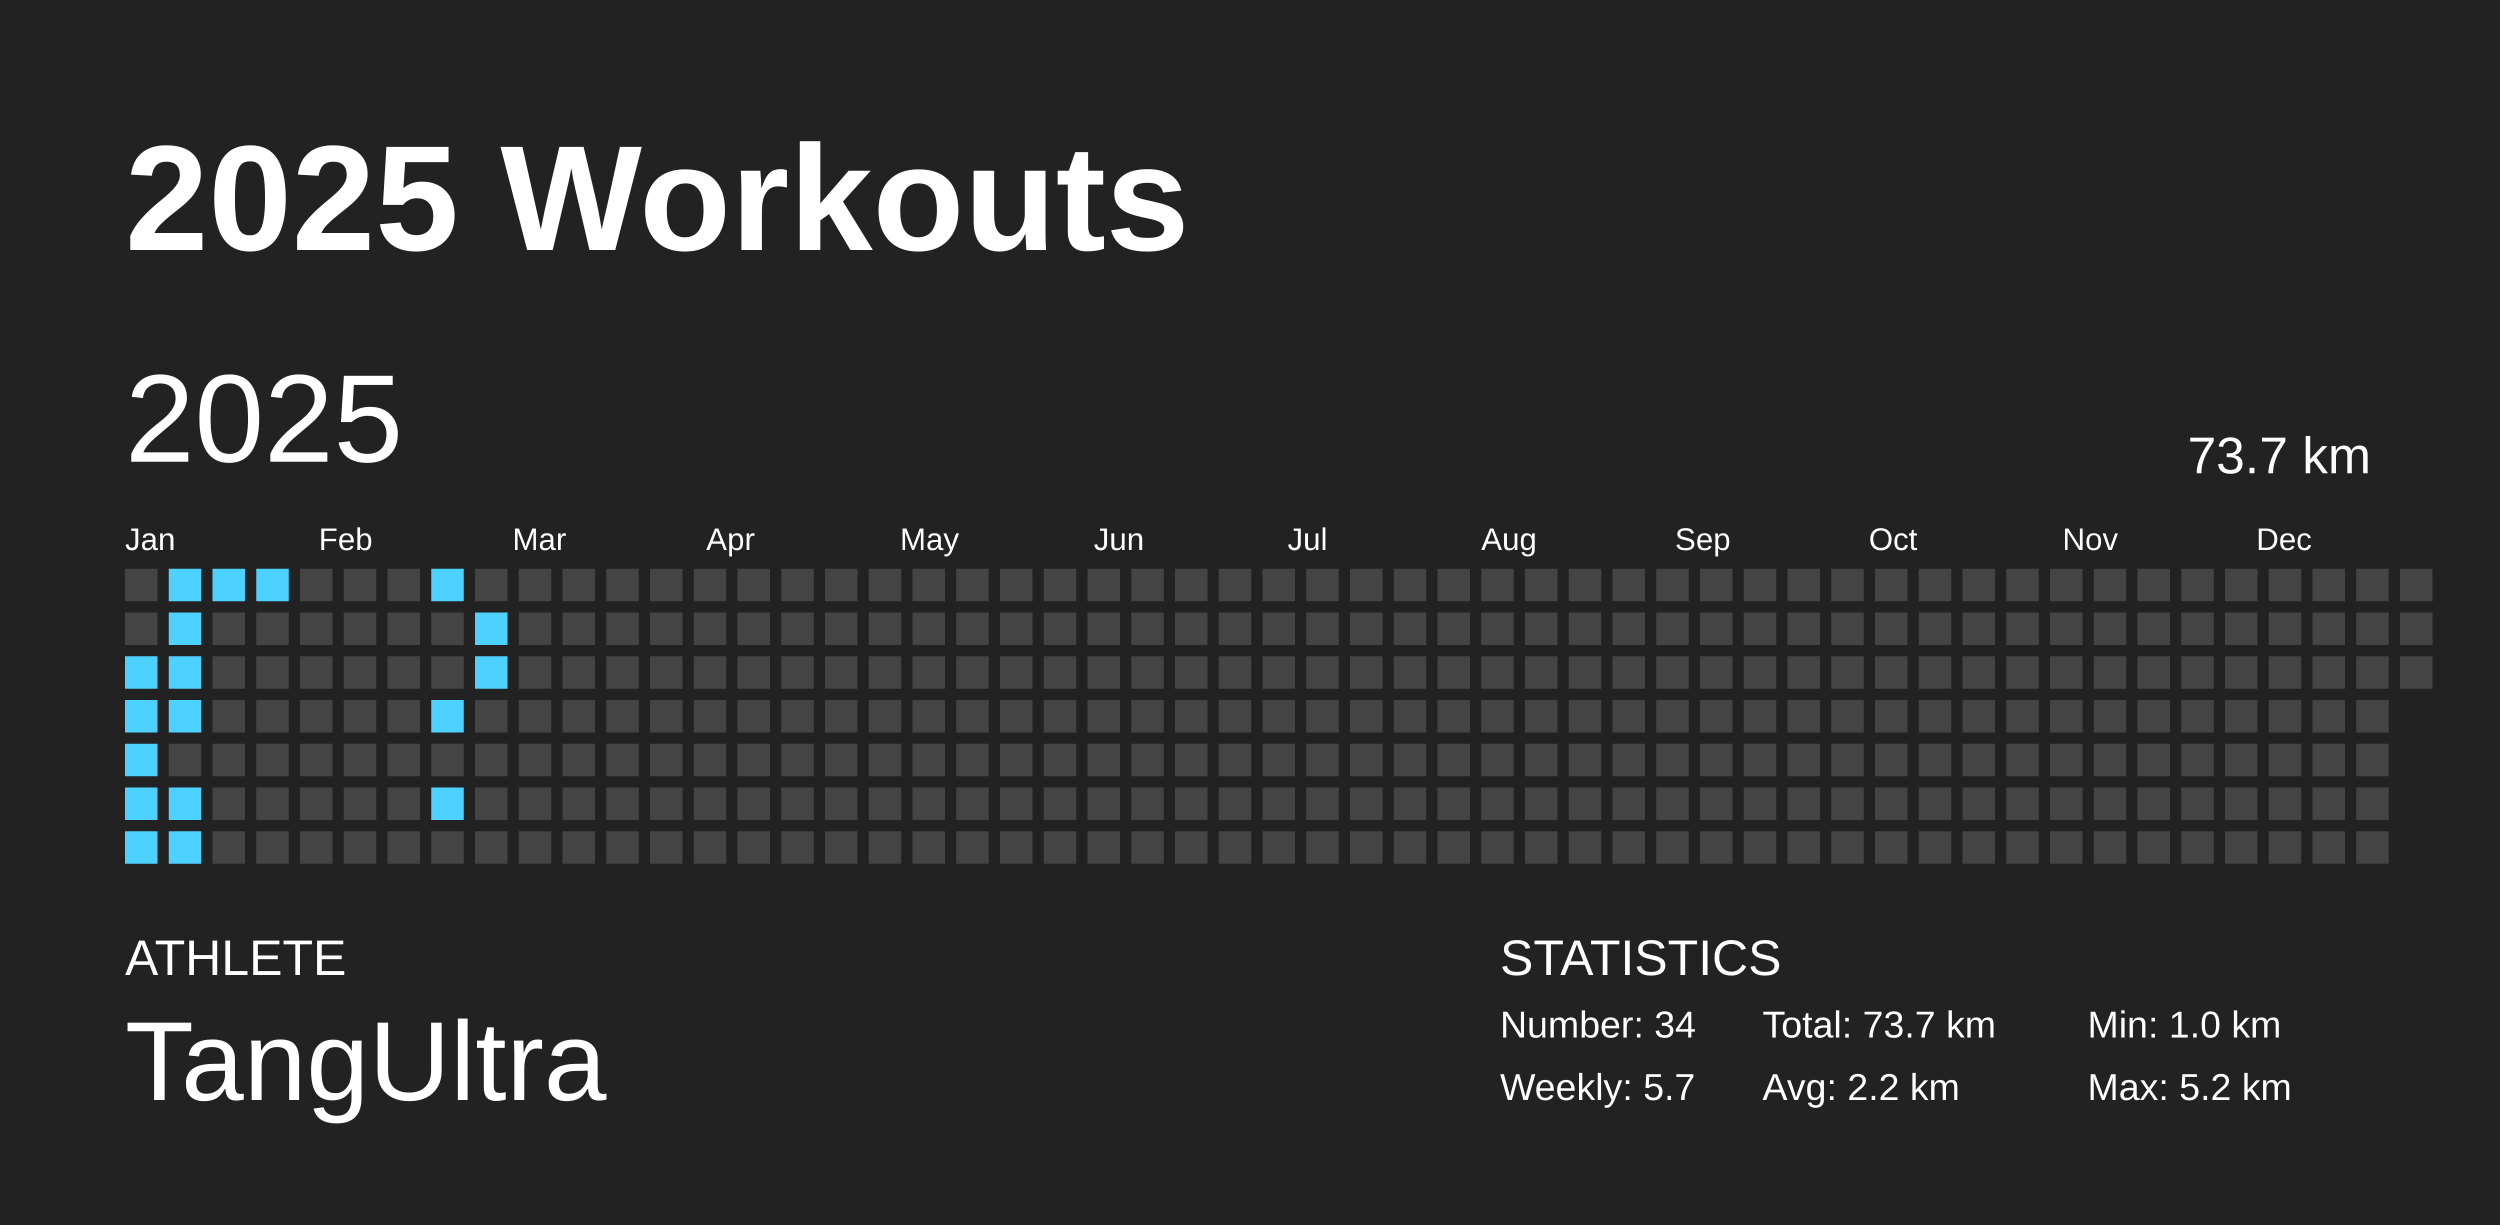
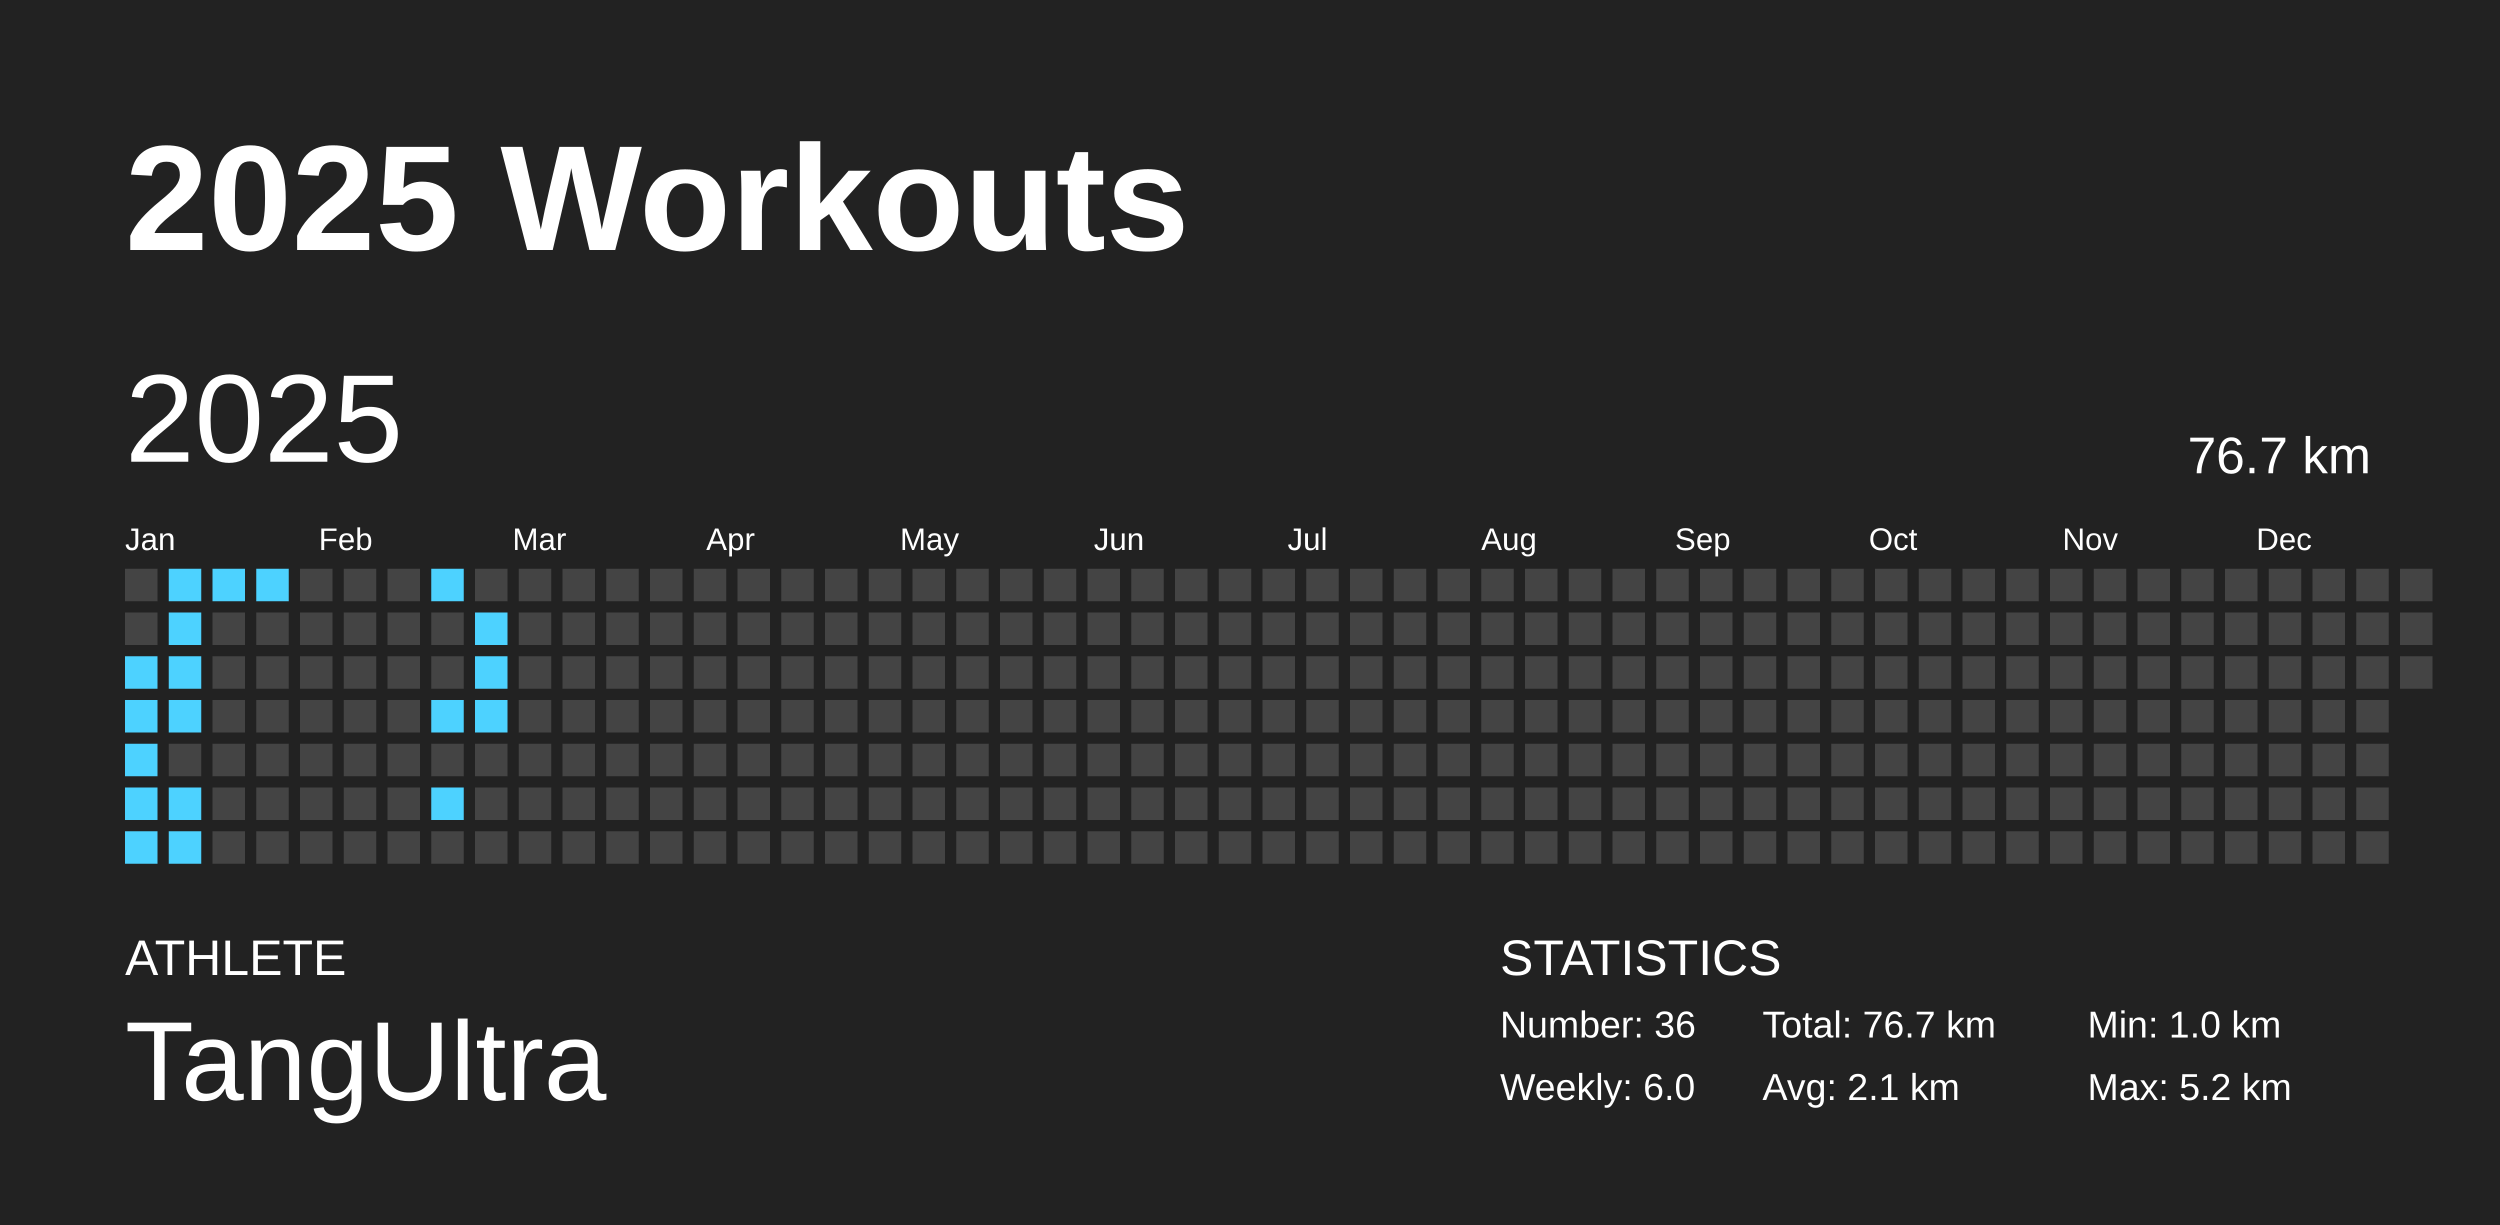
<svg xmlns="http://www.w3.org/2000/svg" baseProfile="full" height="98mm" version="1.1" viewBox="0,0,200,98" width="200mm">
  <defs />
  <rect fill="#222222" height="98" width="200" x="0" y="0" />
  <text fill="#FFFFFF" style="font-size:12px; font-family:Arial; font-weight:bold;" x="10" y="20">2025 Workouts</text>
  <text fill="#FFFFFF" style="font-size:4px; font-family:Arial" x="10" y="78">ATHLETE</text>
  <text fill="#FFFFFF" style="font-size:9px; font-family:Arial" x="10" y="88">TangUltra</text>
  <text fill="#FFFFFF" style="font-size:4px; font-family:Arial" x="120" y="78">STATISTICS</text>
-   <text fill="#FFFFFF" style="font-size:3px; font-family:Arial" x="120" y="83">Number: 34</text>
-   <text fill="#FFFFFF" style="font-size:3px; font-family:Arial" x="120" y="88">Weekly: 5.7</text>
-   <text fill="#FFFFFF" style="font-size:3px; font-family:Arial" x="141" y="83">Total: 73.7 km</text>
-   <text fill="#FFFFFF" style="font-size:3px; font-family:Arial" x="141" y="88">Avg: 2.2 km</text>
+   <text fill="#FFFFFF" style="font-size:3px; font-family:Arial" x="120" y="83">Number: 36</text>
+   <text fill="#FFFFFF" style="font-size:3px; font-family:Arial" x="120" y="88">Weekly: 6.0</text>
+   <text fill="#FFFFFF" style="font-size:3px; font-family:Arial" x="141" y="83">Total: 76.7 km</text>
+   <text fill="#FFFFFF" style="font-size:3px; font-family:Arial" x="141" y="88">Avg: 2.1 km</text>
  <text fill="#FFFFFF" style="font-size:3px; font-family:Arial" x="167" y="83">Min: 1.0 km</text>
  <text fill="#FFFFFF" style="font-size:3px; font-family:Arial" x="167" y="88">Max: 5.2 km</text>
  <text dominant-baseline="hanging" fill="#FFFFFF" style="font-size:10.0px; font-family:Arial;" x="10" y="30">2025</text>
-   <text dominant-baseline="hanging" fill="#FFFFFF" style="font-size:4.125px; font-family:Arial;" x="175" y="35">73.7 km</text>
+   <text dominant-baseline="hanging" fill="#FFFFFF" style="font-size:4.125px; font-family:Arial;" x="175" y="35">76.7 km</text>
  <text fill="#FFFFFF" style="font-size:2.5px; font-family:Arial" x="10.0" y="44">Jan</text>
  <text fill="#FFFFFF" style="font-size:2.5px; font-family:Arial" x="25.5" y="44">Feb</text>
  <text fill="#FFFFFF" style="font-size:2.5px; font-family:Arial" x="41.0" y="44">Mar</text>
  <text fill="#FFFFFF" style="font-size:2.5px; font-family:Arial" x="56.5" y="44">Apr</text>
  <text fill="#FFFFFF" style="font-size:2.5px; font-family:Arial" x="72.0" y="44">May</text>
  <text fill="#FFFFFF" style="font-size:2.5px; font-family:Arial" x="87.5" y="44">Jun</text>
  <text fill="#FFFFFF" style="font-size:2.5px; font-family:Arial" x="103.0" y="44">Jul</text>
  <text fill="#FFFFFF" style="font-size:2.5px; font-family:Arial" x="118.5" y="44">Aug</text>
  <text fill="#FFFFFF" style="font-size:2.5px; font-family:Arial" x="134.0" y="44">Sep</text>
  <text fill="#FFFFFF" style="font-size:2.5px; font-family:Arial" x="149.5" y="44">Oct</text>
  <text fill="#FFFFFF" style="font-size:2.5px; font-family:Arial" x="165.0" y="44">Nov</text>
  <text fill="#FFFFFF" style="font-size:2.5px; font-family:Arial" x="180.5" y="44">Dec</text>
  <rect fill="#444444" height="2.6" width="2.6" x="10.0" y="45.5" />
  <rect fill="#444444" height="2.6" width="2.6" x="10.0" y="49.0" />
  <rect fill="#4dd2ff" height="2.6" width="2.6" x="10.0" y="52.5" />
  <rect fill="#4dd2ff" height="2.6" width="2.6" x="10.0" y="56.0" />
  <rect fill="#4dd2ff" height="2.6" width="2.6" x="10.0" y="59.5" />
  <rect fill="#4dd2ff" height="2.6" width="2.6" x="10.0" y="63.0" />
  <rect fill="#4dd2ff" height="2.6" width="2.6" x="10.0" y="66.5" />
  <rect fill="#4dd2ff" height="2.6" width="2.6" x="13.5" y="45.5" />
  <rect fill="#4dd2ff" height="2.6" width="2.6" x="13.5" y="49.0" />
  <rect fill="#4dd2ff" height="2.6" width="2.6" x="13.5" y="52.5" />
  <rect fill="#4dd2ff" height="2.6" width="2.6" x="13.5" y="56.0" />
  <rect fill="#444444" height="2.6" width="2.6" x="13.5" y="59.5" />
  <rect fill="#4dd2ff" height="2.6" width="2.6" x="13.5" y="63.0" />
  <rect fill="#4dd2ff" height="2.6" width="2.6" x="13.5" y="66.5" />
  <rect fill="#4dd2ff" height="2.6" width="2.6" x="17.0" y="45.5" />
  <rect fill="#444444" height="2.6" width="2.6" x="17.0" y="49.0" />
  <rect fill="#444444" height="2.6" width="2.6" x="17.0" y="52.5" />
  <rect fill="#444444" height="2.6" width="2.6" x="17.0" y="56.0" />
  <rect fill="#444444" height="2.6" width="2.6" x="17.0" y="59.5" />
  <rect fill="#444444" height="2.6" width="2.6" x="17.0" y="63.0" />
  <rect fill="#444444" height="2.6" width="2.6" x="17.0" y="66.5" />
  <rect fill="#4dd2ff" height="2.6" width="2.6" x="20.5" y="45.5" />
  <rect fill="#444444" height="2.6" width="2.6" x="20.5" y="49.0" />
  <rect fill="#444444" height="2.6" width="2.6" x="20.5" y="52.5" />
  <rect fill="#444444" height="2.6" width="2.6" x="20.5" y="56.0" />
  <rect fill="#444444" height="2.6" width="2.6" x="20.5" y="59.5" />
  <rect fill="#444444" height="2.6" width="2.6" x="20.5" y="63.0" />
  <rect fill="#444444" height="2.6" width="2.6" x="20.5" y="66.5" />
  <rect fill="#444444" height="2.6" width="2.6" x="24.0" y="45.5" />
  <rect fill="#444444" height="2.6" width="2.6" x="24.0" y="49.0" />
  <rect fill="#444444" height="2.6" width="2.6" x="24.0" y="52.5" />
  <rect fill="#444444" height="2.6" width="2.6" x="24.0" y="56.0" />
  <rect fill="#444444" height="2.6" width="2.6" x="24.0" y="59.5" />
  <rect fill="#444444" height="2.6" width="2.6" x="24.0" y="63.0" />
  <rect fill="#444444" height="2.6" width="2.6" x="24.0" y="66.5" />
  <rect fill="#444444" height="2.6" width="2.6" x="27.5" y="45.5" />
  <rect fill="#444444" height="2.6" width="2.6" x="27.5" y="49.0" />
  <rect fill="#444444" height="2.6" width="2.6" x="27.5" y="52.5" />
  <rect fill="#444444" height="2.6" width="2.6" x="27.5" y="56.0" />
  <rect fill="#444444" height="2.6" width="2.6" x="27.5" y="59.5" />
  <rect fill="#444444" height="2.6" width="2.6" x="27.5" y="63.0" />
  <rect fill="#444444" height="2.6" width="2.6" x="27.5" y="66.5" />
  <rect fill="#444444" height="2.6" width="2.6" x="31.0" y="45.5" />
  <rect fill="#444444" height="2.6" width="2.6" x="31.0" y="49.0" />
  <rect fill="#444444" height="2.6" width="2.6" x="31.0" y="52.5" />
  <rect fill="#444444" height="2.6" width="2.6" x="31.0" y="56.0" />
  <rect fill="#444444" height="2.6" width="2.6" x="31.0" y="59.5" />
  <rect fill="#444444" height="2.6" width="2.6" x="31.0" y="63.0" />
  <rect fill="#444444" height="2.6" width="2.6" x="31.0" y="66.5" />
  <rect fill="#4dd2ff" height="2.6" width="2.6" x="34.5" y="45.5" />
  <rect fill="#444444" height="2.6" width="2.6" x="34.5" y="49.0" />
  <rect fill="#444444" height="2.6" width="2.6" x="34.5" y="52.5" />
  <rect fill="#4dd2ff" height="2.6" width="2.6" x="34.5" y="56.0" />
  <rect fill="#444444" height="2.6" width="2.6" x="34.5" y="59.5" />
  <rect fill="#4dd2ff" height="2.6" width="2.6" x="34.5" y="63.0" />
  <rect fill="#444444" height="2.6" width="2.6" x="34.5" y="66.5" />
  <rect fill="#444444" height="2.6" width="2.6" x="38.0" y="45.5" />
  <rect fill="#4dd2ff" height="2.6" width="2.6" x="38.0" y="49.0" />
  <rect fill="#4dd2ff" height="2.6" width="2.6" x="38.0" y="52.5" />
-   <rect fill="#444444" height="2.6" width="2.6" x="38.0" y="56.0" />
+   <rect fill="#4dd2ff" height="2.6" width="2.6" x="38.0" y="56.0" />
  <rect fill="#444444" height="2.6" width="2.6" x="38.0" y="59.5" />
  <rect fill="#444444" height="2.6" width="2.6" x="38.0" y="63.0" />
  <rect fill="#444444" height="2.6" width="2.6" x="38.0" y="66.5" />
  <rect fill="#444444" height="2.6" width="2.6" x="41.5" y="45.5" />
  <rect fill="#444444" height="2.6" width="2.6" x="41.5" y="49.0" />
  <rect fill="#444444" height="2.6" width="2.6" x="41.5" y="52.5" />
  <rect fill="#444444" height="2.6" width="2.6" x="41.5" y="56.0" />
  <rect fill="#444444" height="2.6" width="2.6" x="41.5" y="59.5" />
  <rect fill="#444444" height="2.6" width="2.6" x="41.5" y="63.0" />
  <rect fill="#444444" height="2.6" width="2.6" x="41.5" y="66.5" />
  <rect fill="#444444" height="2.6" width="2.6" x="45.0" y="45.5" />
  <rect fill="#444444" height="2.6" width="2.6" x="45.0" y="49.0" />
  <rect fill="#444444" height="2.6" width="2.6" x="45.0" y="52.5" />
  <rect fill="#444444" height="2.6" width="2.6" x="45.0" y="56.0" />
  <rect fill="#444444" height="2.6" width="2.6" x="45.0" y="59.5" />
  <rect fill="#444444" height="2.6" width="2.6" x="45.0" y="63.0" />
  <rect fill="#444444" height="2.6" width="2.6" x="45.0" y="66.5" />
  <rect fill="#444444" height="2.6" width="2.6" x="48.5" y="45.5" />
  <rect fill="#444444" height="2.6" width="2.6" x="48.5" y="49.0" />
  <rect fill="#444444" height="2.6" width="2.6" x="48.5" y="52.5" />
  <rect fill="#444444" height="2.6" width="2.6" x="48.5" y="56.0" />
  <rect fill="#444444" height="2.6" width="2.6" x="48.5" y="59.5" />
  <rect fill="#444444" height="2.6" width="2.6" x="48.5" y="63.0" />
  <rect fill="#444444" height="2.6" width="2.6" x="48.5" y="66.5" />
  <rect fill="#444444" height="2.6" width="2.6" x="52.0" y="45.5" />
  <rect fill="#444444" height="2.6" width="2.6" x="52.0" y="49.0" />
  <rect fill="#444444" height="2.6" width="2.6" x="52.0" y="52.5" />
  <rect fill="#444444" height="2.6" width="2.6" x="52.0" y="56.0" />
  <rect fill="#444444" height="2.6" width="2.6" x="52.0" y="59.5" />
  <rect fill="#444444" height="2.6" width="2.6" x="52.0" y="63.0" />
  <rect fill="#444444" height="2.6" width="2.6" x="52.0" y="66.5" />
  <rect fill="#444444" height="2.6" width="2.6" x="55.5" y="45.5" />
  <rect fill="#444444" height="2.6" width="2.6" x="55.5" y="49.0" />
  <rect fill="#444444" height="2.6" width="2.6" x="55.5" y="52.5" />
  <rect fill="#444444" height="2.6" width="2.6" x="55.5" y="56.0" />
  <rect fill="#444444" height="2.6" width="2.6" x="55.5" y="59.5" />
  <rect fill="#444444" height="2.6" width="2.6" x="55.5" y="63.0" />
  <rect fill="#444444" height="2.6" width="2.6" x="55.5" y="66.5" />
  <rect fill="#444444" height="2.6" width="2.6" x="59.0" y="45.5" />
  <rect fill="#444444" height="2.6" width="2.6" x="59.0" y="49.0" />
  <rect fill="#444444" height="2.6" width="2.6" x="59.0" y="52.5" />
  <rect fill="#444444" height="2.6" width="2.6" x="59.0" y="56.0" />
  <rect fill="#444444" height="2.6" width="2.6" x="59.0" y="59.5" />
  <rect fill="#444444" height="2.6" width="2.6" x="59.0" y="63.0" />
  <rect fill="#444444" height="2.6" width="2.6" x="59.0" y="66.5" />
  <rect fill="#444444" height="2.6" width="2.6" x="62.5" y="45.5" />
  <rect fill="#444444" height="2.6" width="2.6" x="62.5" y="49.0" />
  <rect fill="#444444" height="2.6" width="2.6" x="62.5" y="52.5" />
  <rect fill="#444444" height="2.6" width="2.6" x="62.5" y="56.0" />
  <rect fill="#444444" height="2.6" width="2.6" x="62.5" y="59.5" />
  <rect fill="#444444" height="2.6" width="2.6" x="62.5" y="63.0" />
  <rect fill="#444444" height="2.6" width="2.6" x="62.5" y="66.5" />
  <rect fill="#444444" height="2.6" width="2.6" x="66.0" y="45.5" />
  <rect fill="#444444" height="2.6" width="2.6" x="66.0" y="49.0" />
  <rect fill="#444444" height="2.6" width="2.6" x="66.0" y="52.5" />
  <rect fill="#444444" height="2.6" width="2.6" x="66.0" y="56.0" />
  <rect fill="#444444" height="2.6" width="2.6" x="66.0" y="59.5" />
  <rect fill="#444444" height="2.6" width="2.6" x="66.0" y="63.0" />
  <rect fill="#444444" height="2.6" width="2.6" x="66.0" y="66.5" />
  <rect fill="#444444" height="2.6" width="2.6" x="69.5" y="45.5" />
  <rect fill="#444444" height="2.6" width="2.6" x="69.5" y="49.0" />
  <rect fill="#444444" height="2.6" width="2.6" x="69.5" y="52.5" />
  <rect fill="#444444" height="2.6" width="2.6" x="69.5" y="56.0" />
  <rect fill="#444444" height="2.6" width="2.6" x="69.5" y="59.5" />
  <rect fill="#444444" height="2.6" width="2.6" x="69.5" y="63.0" />
  <rect fill="#444444" height="2.6" width="2.6" x="69.5" y="66.5" />
  <rect fill="#444444" height="2.6" width="2.6" x="73.0" y="45.5" />
  <rect fill="#444444" height="2.6" width="2.6" x="73.0" y="49.0" />
  <rect fill="#444444" height="2.6" width="2.6" x="73.0" y="52.5" />
  <rect fill="#444444" height="2.6" width="2.6" x="73.0" y="56.0" />
  <rect fill="#444444" height="2.6" width="2.6" x="73.0" y="59.5" />
  <rect fill="#444444" height="2.6" width="2.6" x="73.0" y="63.0" />
  <rect fill="#444444" height="2.6" width="2.6" x="73.0" y="66.5" />
  <rect fill="#444444" height="2.6" width="2.6" x="76.5" y="45.5" />
  <rect fill="#444444" height="2.6" width="2.6" x="76.5" y="49.0" />
  <rect fill="#444444" height="2.6" width="2.6" x="76.5" y="52.5" />
  <rect fill="#444444" height="2.6" width="2.6" x="76.5" y="56.0" />
  <rect fill="#444444" height="2.6" width="2.6" x="76.5" y="59.5" />
  <rect fill="#444444" height="2.6" width="2.6" x="76.5" y="63.0" />
  <rect fill="#444444" height="2.6" width="2.6" x="76.5" y="66.5" />
  <rect fill="#444444" height="2.6" width="2.6" x="80.0" y="45.5" />
  <rect fill="#444444" height="2.6" width="2.6" x="80.0" y="49.0" />
  <rect fill="#444444" height="2.6" width="2.6" x="80.0" y="52.5" />
  <rect fill="#444444" height="2.6" width="2.6" x="80.0" y="56.0" />
  <rect fill="#444444" height="2.6" width="2.6" x="80.0" y="59.5" />
  <rect fill="#444444" height="2.6" width="2.6" x="80.0" y="63.0" />
  <rect fill="#444444" height="2.6" width="2.6" x="80.0" y="66.5" />
  <rect fill="#444444" height="2.6" width="2.6" x="83.5" y="45.5" />
  <rect fill="#444444" height="2.6" width="2.6" x="83.5" y="49.0" />
  <rect fill="#444444" height="2.6" width="2.6" x="83.5" y="52.5" />
  <rect fill="#444444" height="2.6" width="2.6" x="83.5" y="56.0" />
  <rect fill="#444444" height="2.6" width="2.6" x="83.5" y="59.5" />
  <rect fill="#444444" height="2.6" width="2.6" x="83.5" y="63.0" />
  <rect fill="#444444" height="2.6" width="2.6" x="83.5" y="66.5" />
  <rect fill="#444444" height="2.6" width="2.6" x="87.0" y="45.5" />
  <rect fill="#444444" height="2.6" width="2.6" x="87.0" y="49.0" />
  <rect fill="#444444" height="2.6" width="2.6" x="87.0" y="52.5" />
  <rect fill="#444444" height="2.6" width="2.6" x="87.0" y="56.0" />
  <rect fill="#444444" height="2.6" width="2.6" x="87.0" y="59.5" />
  <rect fill="#444444" height="2.6" width="2.6" x="87.0" y="63.0" />
  <rect fill="#444444" height="2.6" width="2.6" x="87.0" y="66.5" />
  <rect fill="#444444" height="2.6" width="2.6" x="90.5" y="45.5" />
  <rect fill="#444444" height="2.6" width="2.6" x="90.5" y="49.0" />
  <rect fill="#444444" height="2.6" width="2.6" x="90.5" y="52.5" />
  <rect fill="#444444" height="2.6" width="2.6" x="90.5" y="56.0" />
  <rect fill="#444444" height="2.6" width="2.6" x="90.5" y="59.5" />
  <rect fill="#444444" height="2.6" width="2.6" x="90.5" y="63.0" />
  <rect fill="#444444" height="2.6" width="2.6" x="90.5" y="66.5" />
  <rect fill="#444444" height="2.6" width="2.6" x="94.0" y="45.5" />
  <rect fill="#444444" height="2.6" width="2.6" x="94.0" y="49.0" />
  <rect fill="#444444" height="2.6" width="2.6" x="94.0" y="52.5" />
  <rect fill="#444444" height="2.6" width="2.6" x="94.0" y="56.0" />
  <rect fill="#444444" height="2.6" width="2.6" x="94.0" y="59.5" />
  <rect fill="#444444" height="2.6" width="2.6" x="94.0" y="63.0" />
  <rect fill="#444444" height="2.6" width="2.6" x="94.0" y="66.5" />
  <rect fill="#444444" height="2.6" width="2.6" x="97.5" y="45.5" />
  <rect fill="#444444" height="2.6" width="2.6" x="97.5" y="49.0" />
  <rect fill="#444444" height="2.6" width="2.6" x="97.5" y="52.5" />
  <rect fill="#444444" height="2.6" width="2.6" x="97.5" y="56.0" />
  <rect fill="#444444" height="2.6" width="2.6" x="97.5" y="59.5" />
  <rect fill="#444444" height="2.6" width="2.6" x="97.5" y="63.0" />
  <rect fill="#444444" height="2.6" width="2.6" x="97.5" y="66.5" />
  <rect fill="#444444" height="2.6" width="2.6" x="101.0" y="45.5" />
  <rect fill="#444444" height="2.6" width="2.6" x="101.0" y="49.0" />
  <rect fill="#444444" height="2.6" width="2.6" x="101.0" y="52.5" />
  <rect fill="#444444" height="2.6" width="2.6" x="101.0" y="56.0" />
  <rect fill="#444444" height="2.6" width="2.6" x="101.0" y="59.5" />
  <rect fill="#444444" height="2.6" width="2.6" x="101.0" y="63.0" />
  <rect fill="#444444" height="2.6" width="2.6" x="101.0" y="66.5" />
  <rect fill="#444444" height="2.6" width="2.6" x="104.5" y="45.5" />
  <rect fill="#444444" height="2.6" width="2.6" x="104.5" y="49.0" />
  <rect fill="#444444" height="2.6" width="2.6" x="104.5" y="52.5" />
  <rect fill="#444444" height="2.6" width="2.6" x="104.5" y="56.0" />
  <rect fill="#444444" height="2.6" width="2.6" x="104.5" y="59.5" />
  <rect fill="#444444" height="2.6" width="2.6" x="104.5" y="63.0" />
  <rect fill="#444444" height="2.6" width="2.6" x="104.5" y="66.5" />
  <rect fill="#444444" height="2.6" width="2.6" x="108.0" y="45.5" />
  <rect fill="#444444" height="2.6" width="2.6" x="108.0" y="49.0" />
  <rect fill="#444444" height="2.6" width="2.6" x="108.0" y="52.5" />
  <rect fill="#444444" height="2.6" width="2.6" x="108.0" y="56.0" />
  <rect fill="#444444" height="2.6" width="2.6" x="108.0" y="59.5" />
  <rect fill="#444444" height="2.6" width="2.6" x="108.0" y="63.0" />
  <rect fill="#444444" height="2.6" width="2.6" x="108.0" y="66.5" />
  <rect fill="#444444" height="2.6" width="2.6" x="111.5" y="45.5" />
  <rect fill="#444444" height="2.6" width="2.6" x="111.5" y="49.0" />
  <rect fill="#444444" height="2.6" width="2.6" x="111.5" y="52.5" />
  <rect fill="#444444" height="2.6" width="2.6" x="111.5" y="56.0" />
  <rect fill="#444444" height="2.6" width="2.6" x="111.5" y="59.5" />
  <rect fill="#444444" height="2.6" width="2.6" x="111.5" y="63.0" />
  <rect fill="#444444" height="2.6" width="2.6" x="111.5" y="66.5" />
  <rect fill="#444444" height="2.6" width="2.6" x="115.0" y="45.5" />
  <rect fill="#444444" height="2.6" width="2.6" x="115.0" y="49.0" />
  <rect fill="#444444" height="2.6" width="2.6" x="115.0" y="52.5" />
  <rect fill="#444444" height="2.6" width="2.6" x="115.0" y="56.0" />
  <rect fill="#444444" height="2.6" width="2.6" x="115.0" y="59.5" />
  <rect fill="#444444" height="2.6" width="2.6" x="115.0" y="63.0" />
  <rect fill="#444444" height="2.6" width="2.6" x="115.0" y="66.5" />
  <rect fill="#444444" height="2.6" width="2.6" x="118.5" y="45.5" />
  <rect fill="#444444" height="2.6" width="2.6" x="118.5" y="49.0" />
  <rect fill="#444444" height="2.6" width="2.6" x="118.5" y="52.5" />
  <rect fill="#444444" height="2.6" width="2.6" x="118.5" y="56.0" />
  <rect fill="#444444" height="2.6" width="2.6" x="118.5" y="59.5" />
  <rect fill="#444444" height="2.6" width="2.6" x="118.5" y="63.0" />
  <rect fill="#444444" height="2.6" width="2.6" x="118.5" y="66.5" />
  <rect fill="#444444" height="2.6" width="2.6" x="122.0" y="45.5" />
  <rect fill="#444444" height="2.6" width="2.6" x="122.0" y="49.0" />
  <rect fill="#444444" height="2.6" width="2.6" x="122.0" y="52.5" />
  <rect fill="#444444" height="2.6" width="2.6" x="122.0" y="56.0" />
  <rect fill="#444444" height="2.6" width="2.6" x="122.0" y="59.5" />
  <rect fill="#444444" height="2.6" width="2.6" x="122.0" y="63.0" />
  <rect fill="#444444" height="2.6" width="2.6" x="122.0" y="66.5" />
  <rect fill="#444444" height="2.6" width="2.6" x="125.5" y="45.5" />
  <rect fill="#444444" height="2.6" width="2.6" x="125.5" y="49.0" />
  <rect fill="#444444" height="2.6" width="2.6" x="125.5" y="52.5" />
  <rect fill="#444444" height="2.6" width="2.6" x="125.5" y="56.0" />
  <rect fill="#444444" height="2.6" width="2.6" x="125.5" y="59.5" />
  <rect fill="#444444" height="2.6" width="2.6" x="125.5" y="63.0" />
  <rect fill="#444444" height="2.6" width="2.6" x="125.5" y="66.5" />
  <rect fill="#444444" height="2.6" width="2.6" x="129.0" y="45.5" />
  <rect fill="#444444" height="2.6" width="2.6" x="129.0" y="49.0" />
  <rect fill="#444444" height="2.6" width="2.6" x="129.0" y="52.5" />
  <rect fill="#444444" height="2.6" width="2.6" x="129.0" y="56.0" />
  <rect fill="#444444" height="2.6" width="2.6" x="129.0" y="59.5" />
  <rect fill="#444444" height="2.6" width="2.6" x="129.0" y="63.0" />
  <rect fill="#444444" height="2.6" width="2.6" x="129.0" y="66.5" />
  <rect fill="#444444" height="2.6" width="2.6" x="132.5" y="45.5" />
  <rect fill="#444444" height="2.6" width="2.6" x="132.5" y="49.0" />
  <rect fill="#444444" height="2.6" width="2.6" x="132.5" y="52.5" />
  <rect fill="#444444" height="2.6" width="2.6" x="132.5" y="56.0" />
  <rect fill="#444444" height="2.6" width="2.6" x="132.5" y="59.5" />
  <rect fill="#444444" height="2.6" width="2.6" x="132.5" y="63.0" />
  <rect fill="#444444" height="2.6" width="2.6" x="132.5" y="66.5" />
  <rect fill="#444444" height="2.6" width="2.6" x="136.0" y="45.5" />
  <rect fill="#444444" height="2.6" width="2.6" x="136.0" y="49.0" />
  <rect fill="#444444" height="2.6" width="2.6" x="136.0" y="52.5" />
  <rect fill="#444444" height="2.6" width="2.6" x="136.0" y="56.0" />
  <rect fill="#444444" height="2.6" width="2.6" x="136.0" y="59.5" />
  <rect fill="#444444" height="2.6" width="2.6" x="136.0" y="63.0" />
  <rect fill="#444444" height="2.6" width="2.6" x="136.0" y="66.5" />
  <rect fill="#444444" height="2.6" width="2.6" x="139.5" y="45.5" />
  <rect fill="#444444" height="2.6" width="2.6" x="139.5" y="49.0" />
  <rect fill="#444444" height="2.6" width="2.6" x="139.5" y="52.5" />
  <rect fill="#444444" height="2.6" width="2.6" x="139.5" y="56.0" />
  <rect fill="#444444" height="2.6" width="2.6" x="139.5" y="59.5" />
  <rect fill="#444444" height="2.6" width="2.6" x="139.5" y="63.0" />
  <rect fill="#444444" height="2.6" width="2.6" x="139.5" y="66.5" />
  <rect fill="#444444" height="2.6" width="2.6" x="143.0" y="45.5" />
  <rect fill="#444444" height="2.6" width="2.6" x="143.0" y="49.0" />
  <rect fill="#444444" height="2.6" width="2.6" x="143.0" y="52.5" />
  <rect fill="#444444" height="2.6" width="2.6" x="143.0" y="56.0" />
  <rect fill="#444444" height="2.6" width="2.6" x="143.0" y="59.5" />
  <rect fill="#444444" height="2.6" width="2.6" x="143.0" y="63.0" />
  <rect fill="#444444" height="2.6" width="2.6" x="143.0" y="66.5" />
  <rect fill="#444444" height="2.6" width="2.6" x="146.5" y="45.5" />
  <rect fill="#444444" height="2.6" width="2.6" x="146.5" y="49.0" />
  <rect fill="#444444" height="2.6" width="2.6" x="146.5" y="52.5" />
  <rect fill="#444444" height="2.6" width="2.6" x="146.5" y="56.0" />
  <rect fill="#444444" height="2.6" width="2.6" x="146.5" y="59.5" />
  <rect fill="#444444" height="2.6" width="2.6" x="146.5" y="63.0" />
  <rect fill="#444444" height="2.6" width="2.6" x="146.5" y="66.5" />
  <rect fill="#444444" height="2.6" width="2.6" x="150.0" y="45.5" />
  <rect fill="#444444" height="2.6" width="2.6" x="150.0" y="49.0" />
  <rect fill="#444444" height="2.6" width="2.6" x="150.0" y="52.5" />
  <rect fill="#444444" height="2.6" width="2.6" x="150.0" y="56.0" />
  <rect fill="#444444" height="2.6" width="2.6" x="150.0" y="59.5" />
  <rect fill="#444444" height="2.6" width="2.6" x="150.0" y="63.0" />
  <rect fill="#444444" height="2.6" width="2.6" x="150.0" y="66.5" />
  <rect fill="#444444" height="2.6" width="2.6" x="153.5" y="45.5" />
  <rect fill="#444444" height="2.6" width="2.6" x="153.5" y="49.0" />
  <rect fill="#444444" height="2.6" width="2.6" x="153.5" y="52.5" />
  <rect fill="#444444" height="2.6" width="2.6" x="153.5" y="56.0" />
  <rect fill="#444444" height="2.6" width="2.6" x="153.5" y="59.5" />
  <rect fill="#444444" height="2.6" width="2.6" x="153.5" y="63.0" />
  <rect fill="#444444" height="2.6" width="2.6" x="153.5" y="66.5" />
  <rect fill="#444444" height="2.6" width="2.6" x="157.0" y="45.5" />
  <rect fill="#444444" height="2.6" width="2.6" x="157.0" y="49.0" />
  <rect fill="#444444" height="2.6" width="2.6" x="157.0" y="52.5" />
  <rect fill="#444444" height="2.6" width="2.6" x="157.0" y="56.0" />
  <rect fill="#444444" height="2.6" width="2.6" x="157.0" y="59.5" />
  <rect fill="#444444" height="2.6" width="2.6" x="157.0" y="63.0" />
  <rect fill="#444444" height="2.6" width="2.6" x="157.0" y="66.5" />
  <rect fill="#444444" height="2.6" width="2.6" x="160.5" y="45.5" />
  <rect fill="#444444" height="2.6" width="2.6" x="160.5" y="49.0" />
  <rect fill="#444444" height="2.6" width="2.6" x="160.5" y="52.5" />
  <rect fill="#444444" height="2.6" width="2.6" x="160.5" y="56.0" />
  <rect fill="#444444" height="2.6" width="2.6" x="160.5" y="59.5" />
  <rect fill="#444444" height="2.6" width="2.6" x="160.5" y="63.0" />
  <rect fill="#444444" height="2.6" width="2.6" x="160.5" y="66.5" />
  <rect fill="#444444" height="2.6" width="2.6" x="164.0" y="45.5" />
  <rect fill="#444444" height="2.6" width="2.6" x="164.0" y="49.0" />
  <rect fill="#444444" height="2.6" width="2.6" x="164.0" y="52.5" />
  <rect fill="#444444" height="2.6" width="2.6" x="164.0" y="56.0" />
  <rect fill="#444444" height="2.6" width="2.6" x="164.0" y="59.5" />
  <rect fill="#444444" height="2.6" width="2.6" x="164.0" y="63.0" />
  <rect fill="#444444" height="2.6" width="2.6" x="164.0" y="66.5" />
  <rect fill="#444444" height="2.6" width="2.6" x="167.5" y="45.5" />
  <rect fill="#444444" height="2.6" width="2.6" x="167.5" y="49.0" />
  <rect fill="#444444" height="2.6" width="2.6" x="167.5" y="52.5" />
  <rect fill="#444444" height="2.6" width="2.6" x="167.5" y="56.0" />
  <rect fill="#444444" height="2.6" width="2.6" x="167.5" y="59.5" />
  <rect fill="#444444" height="2.6" width="2.6" x="167.5" y="63.0" />
  <rect fill="#444444" height="2.6" width="2.6" x="167.5" y="66.5" />
  <rect fill="#444444" height="2.6" width="2.6" x="171.0" y="45.5" />
  <rect fill="#444444" height="2.6" width="2.6" x="171.0" y="49.0" />
  <rect fill="#444444" height="2.6" width="2.6" x="171.0" y="52.5" />
  <rect fill="#444444" height="2.6" width="2.6" x="171.0" y="56.0" />
  <rect fill="#444444" height="2.6" width="2.6" x="171.0" y="59.5" />
  <rect fill="#444444" height="2.6" width="2.6" x="171.0" y="63.0" />
  <rect fill="#444444" height="2.6" width="2.6" x="171.0" y="66.5" />
  <rect fill="#444444" height="2.6" width="2.6" x="174.5" y="45.5" />
  <rect fill="#444444" height="2.6" width="2.6" x="174.5" y="49.0" />
  <rect fill="#444444" height="2.6" width="2.6" x="174.5" y="52.5" />
  <rect fill="#444444" height="2.6" width="2.6" x="174.5" y="56.0" />
  <rect fill="#444444" height="2.6" width="2.6" x="174.5" y="59.5" />
  <rect fill="#444444" height="2.6" width="2.6" x="174.5" y="63.0" />
  <rect fill="#444444" height="2.6" width="2.6" x="174.5" y="66.5" />
  <rect fill="#444444" height="2.6" width="2.6" x="178.0" y="45.5" />
  <rect fill="#444444" height="2.6" width="2.6" x="178.0" y="49.0" />
  <rect fill="#444444" height="2.6" width="2.6" x="178.0" y="52.5" />
  <rect fill="#444444" height="2.6" width="2.6" x="178.0" y="56.0" />
  <rect fill="#444444" height="2.6" width="2.6" x="178.0" y="59.5" />
  <rect fill="#444444" height="2.6" width="2.6" x="178.0" y="63.0" />
  <rect fill="#444444" height="2.6" width="2.6" x="178.0" y="66.5" />
  <rect fill="#444444" height="2.6" width="2.6" x="181.5" y="45.5" />
  <rect fill="#444444" height="2.6" width="2.6" x="181.5" y="49.0" />
  <rect fill="#444444" height="2.6" width="2.6" x="181.5" y="52.5" />
  <rect fill="#444444" height="2.6" width="2.6" x="181.5" y="56.0" />
  <rect fill="#444444" height="2.6" width="2.6" x="181.5" y="59.5" />
  <rect fill="#444444" height="2.6" width="2.6" x="181.5" y="63.0" />
  <rect fill="#444444" height="2.6" width="2.6" x="181.5" y="66.5" />
  <rect fill="#444444" height="2.6" width="2.6" x="185.0" y="45.5" />
  <rect fill="#444444" height="2.6" width="2.6" x="185.0" y="49.0" />
  <rect fill="#444444" height="2.6" width="2.6" x="185.0" y="52.5" />
  <rect fill="#444444" height="2.6" width="2.6" x="185.0" y="56.0" />
  <rect fill="#444444" height="2.6" width="2.6" x="185.0" y="59.5" />
  <rect fill="#444444" height="2.6" width="2.6" x="185.0" y="63.0" />
  <rect fill="#444444" height="2.6" width="2.6" x="185.0" y="66.5" />
  <rect fill="#444444" height="2.6" width="2.6" x="188.5" y="45.5" />
  <rect fill="#444444" height="2.6" width="2.6" x="188.5" y="49.0" />
  <rect fill="#444444" height="2.6" width="2.6" x="188.5" y="52.5" />
  <rect fill="#444444" height="2.6" width="2.6" x="188.5" y="56.0" />
  <rect fill="#444444" height="2.6" width="2.6" x="188.5" y="59.5" />
  <rect fill="#444444" height="2.6" width="2.6" x="188.5" y="63.0" />
  <rect fill="#444444" height="2.6" width="2.6" x="188.5" y="66.5" />
  <rect fill="#444444" height="2.6" width="2.6" x="192.0" y="45.5" />
  <rect fill="#444444" height="2.6" width="2.6" x="192.0" y="49.0" />
  <rect fill="#444444" height="2.6" width="2.6" x="192.0" y="52.5" />
</svg>
